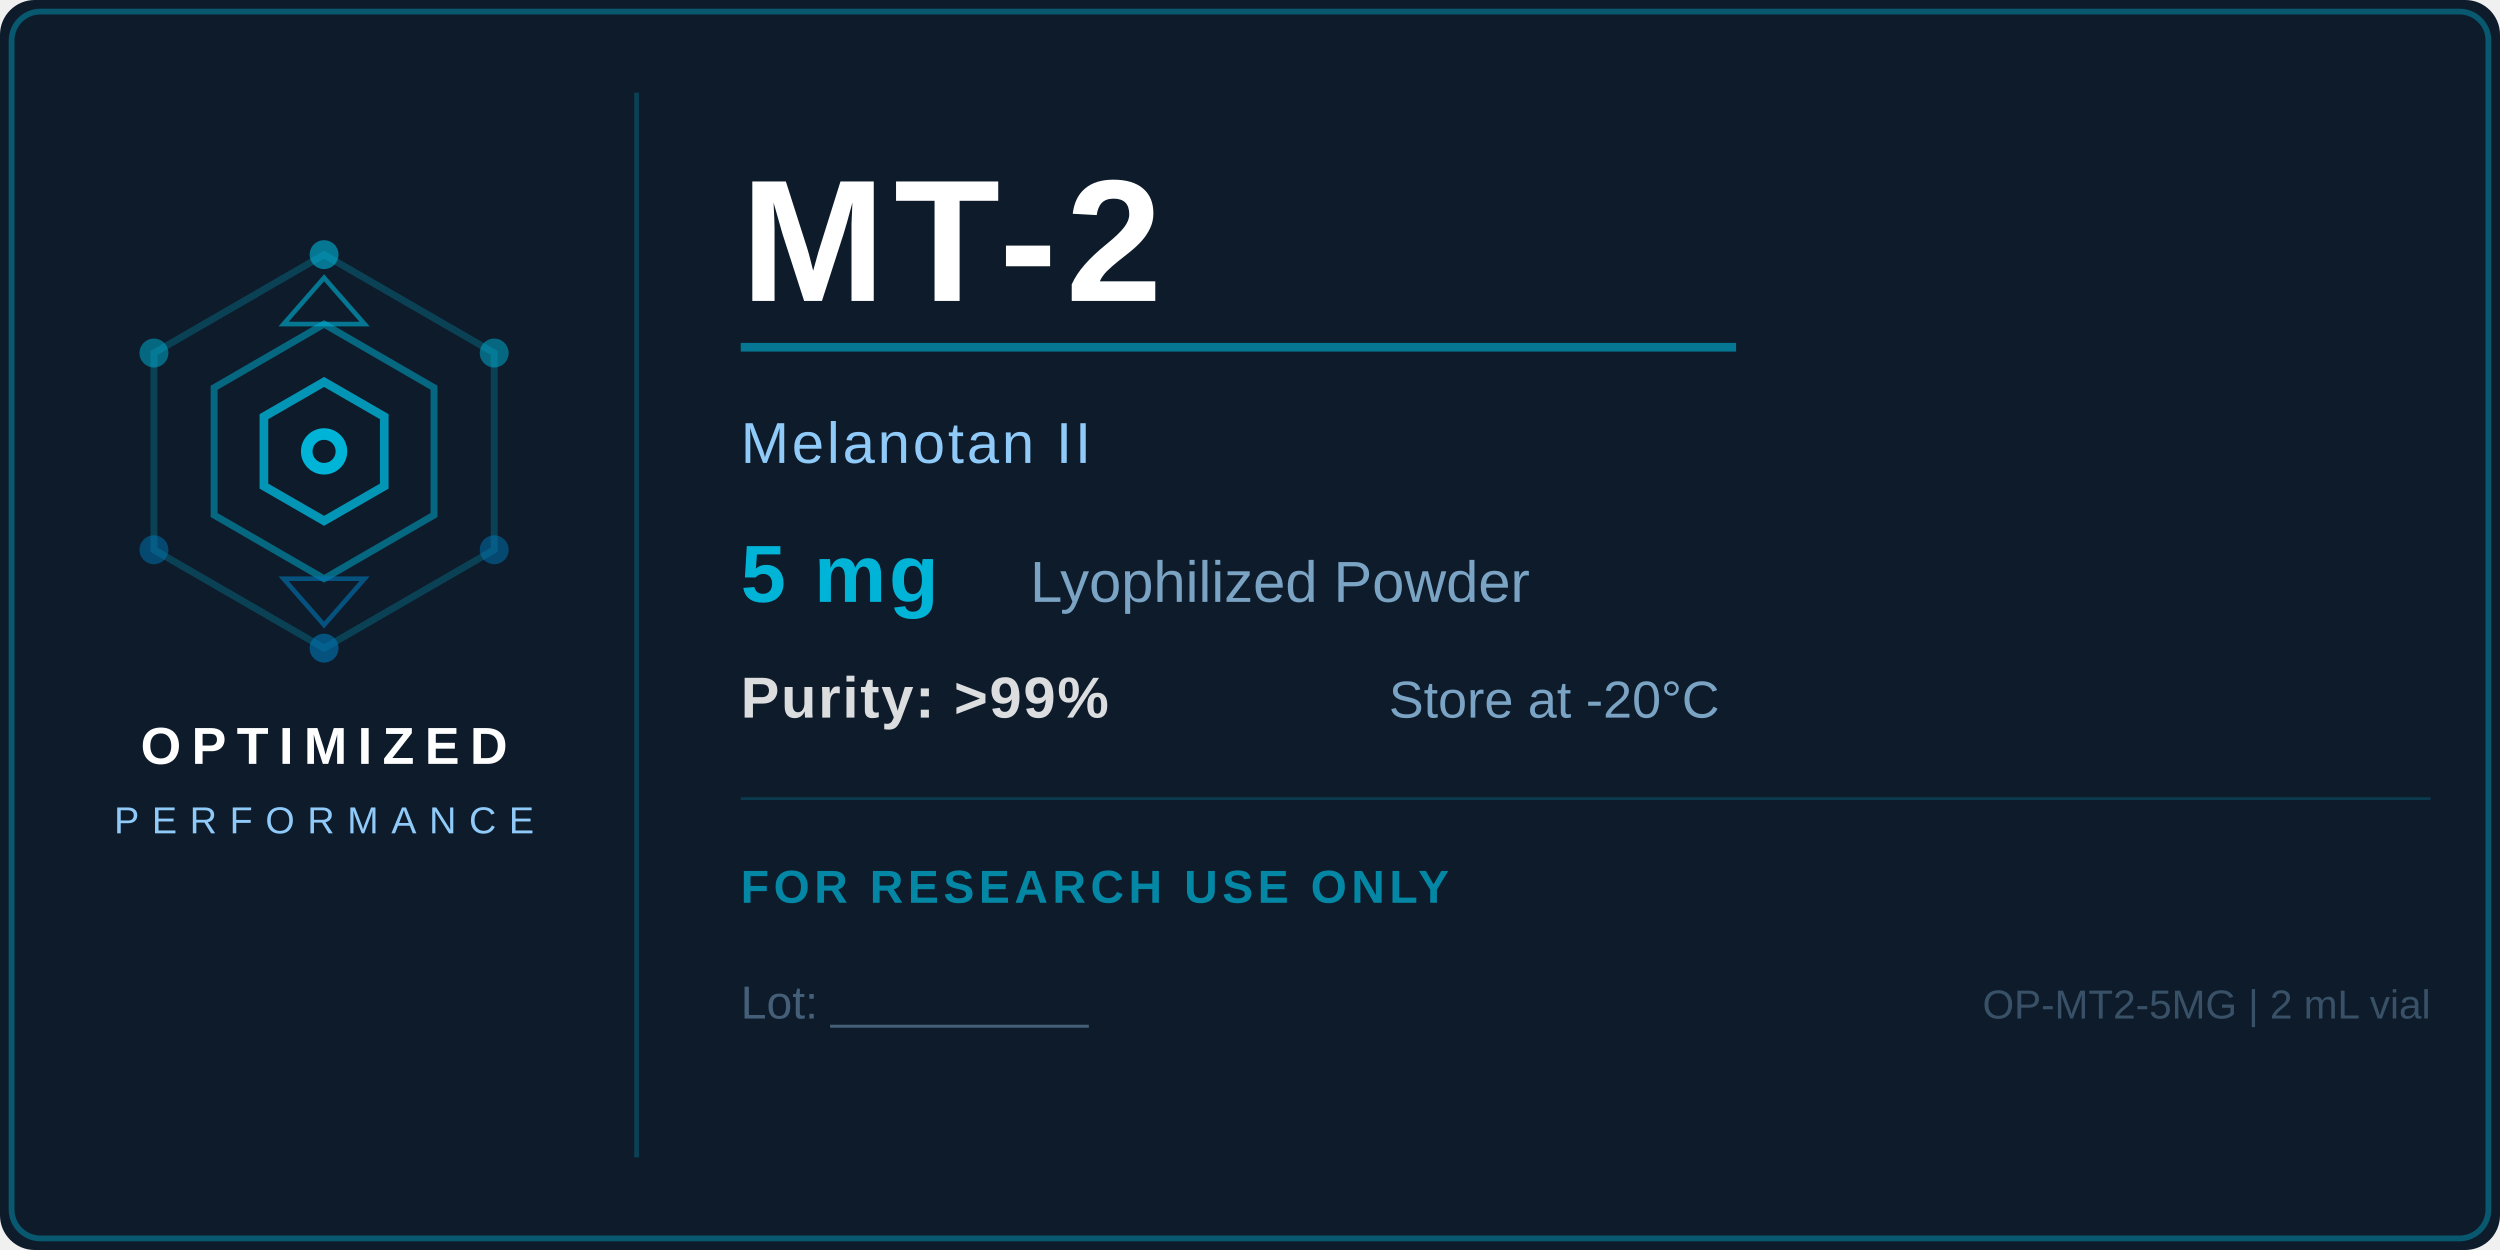
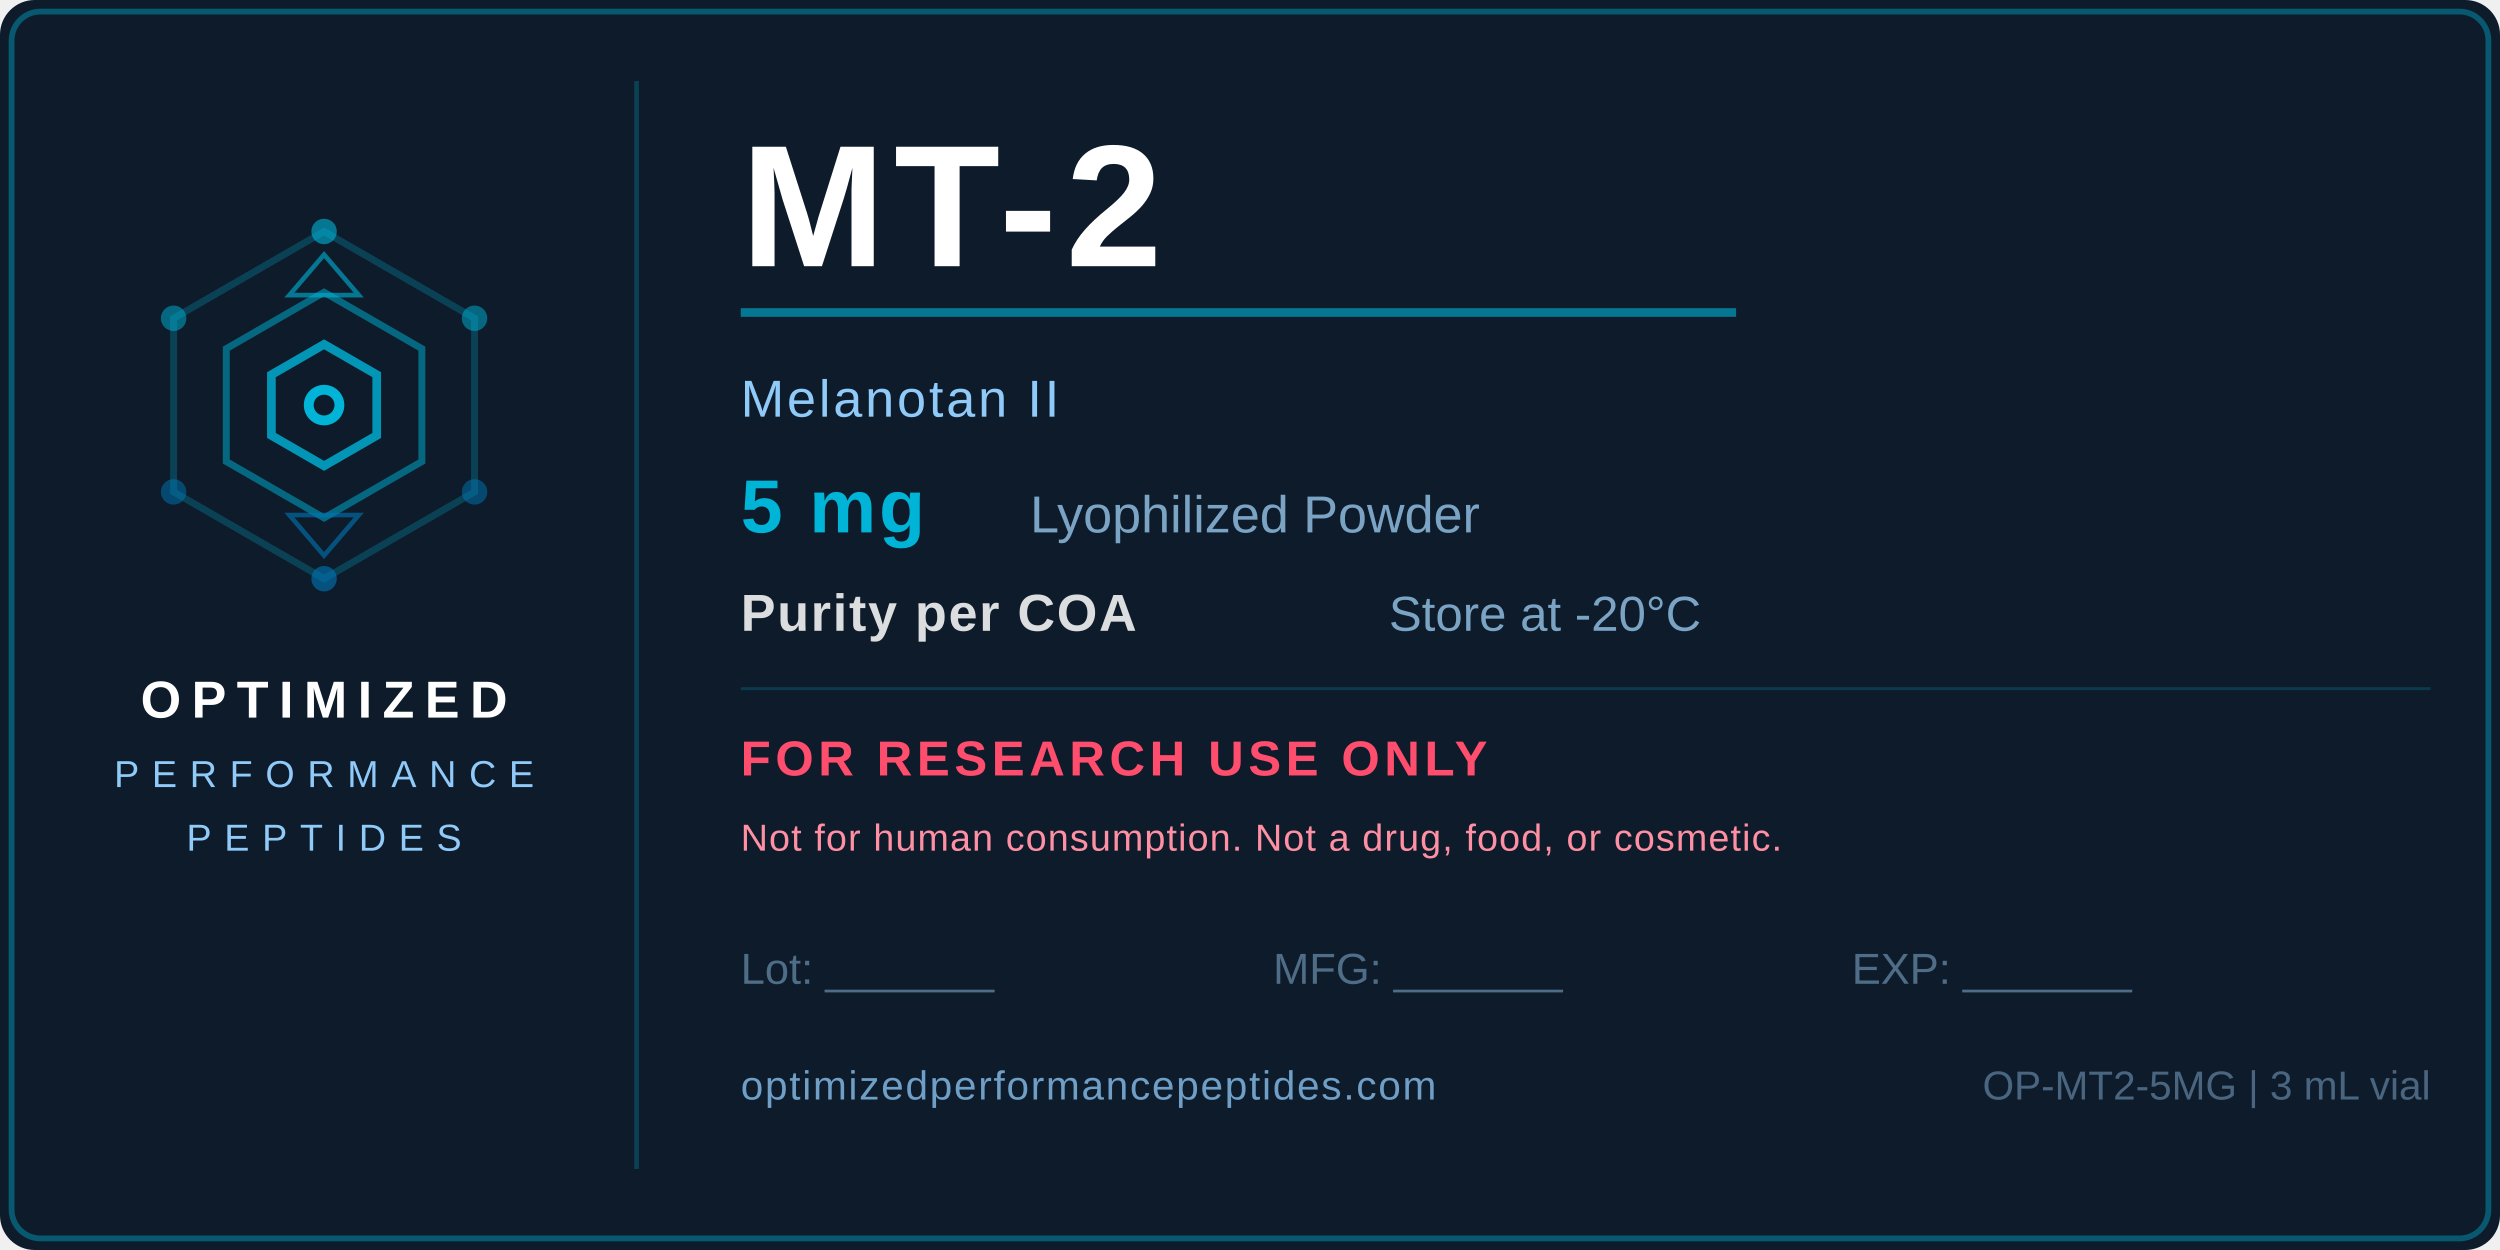
<svg xmlns="http://www.w3.org/2000/svg" width="1.5in" height="0.75in" viewBox="0 0 432 216">
  <rect x="0" y="0" width="432" height="216" rx="6" fill="#0D1B2A" />
  <rect x="2" y="2" width="428" height="212" rx="5" fill="none" stroke="#00B4D8" stroke-width="1" opacity="0.4" />
-   <line x1="110" y1="16" x2="110" y2="200" stroke="#00B4D8" stroke-width="0.8" opacity="0.25" />
-   <g transform="translate(56, 78)">
-     <polygon points="0,-34 29.4,-17 29.4,17 0,34 -29.4,17 -29.4,-17" fill="none" stroke="#00B4D8" stroke-width="1.2" opacity="0.25" />
-     <polygon points="0,-22 19,-11 19,11 0,22 -19,11 -19,-11" fill="none" stroke="#00B4D8" stroke-width="1.2" opacity="0.5" />
-     <polygon points="0,-12 10.4,-6 10.4,6 0,12 -10.4,6 -10.4,-6" fill="none" stroke="#00B4D8" stroke-width="1.5" opacity="0.8" />
-     <circle cx="0" cy="-34" r="2.5" fill="#00B4D8" opacity="0.6" />
-     <circle cx="29.4" cy="-17" r="2.5" fill="#00B4D8" opacity="0.5" />
-     <circle cx="29.4" cy="17" r="2.5" fill="#0077B6" opacity="0.5" />
-     <circle cx="0" cy="34" r="2.5" fill="#0077B6" opacity="0.6" />
-     <circle cx="-29.4" cy="17" r="2.5" fill="#0077B6" opacity="0.5" />
-     <circle cx="-29.4" cy="-17" r="2.5" fill="#00B4D8" opacity="0.5" />
-     <circle cx="0" cy="0" r="4" fill="#00B4D8" />
-     <circle cx="0" cy="0" r="2" fill="#0D1B2A" />
-     <polygon points="0,-30 7,-22 -7,-22" fill="none" stroke="#00B4D8" stroke-width="0.8" opacity="0.6" />
-     <polygon points="0,30 7,22 -7,22" fill="none" stroke="#0077B6" stroke-width="0.8" opacity="0.6" />
+   <line x1="110" y1="14" x2="110" y2="202" stroke="#00B4D8" stroke-width="0.8" opacity="0.25" />
+   <g transform="translate(56, 70)">
+     <polygon points="0,-30 26,-15 26,15 0,30 -26,15 -26,-15" fill="none" stroke="#00B4D8" stroke-width="1.2" opacity="0.25" />
+     <polygon points="0,-19.5 16.9,-9.75 16.9,9.75 0,19.5 -16.9,9.75 -16.9,-9.75" fill="none" stroke="#00B4D8" stroke-width="1.2" opacity="0.5" />
+     <polygon points="0,-10.5 9.1,-5.25 9.1,5.25 0,10.5 -9.1,5.25 -9.1,-5.25" fill="none" stroke="#00B4D8" stroke-width="1.5" opacity="0.8" />
+     <circle cx="0" cy="-30" r="2.2" fill="#00B4D8" opacity="0.6" />
+     <circle cx="26" cy="-15" r="2.2" fill="#00B4D8" opacity="0.5" />
+     <circle cx="26" cy="15" r="2.2" fill="#0077B6" opacity="0.5" />
+     <circle cx="0" cy="30" r="2.2" fill="#0077B6" opacity="0.6" />
+     <circle cx="-26" cy="15" r="2.2" fill="#0077B6" opacity="0.5" />
+     <circle cx="-26" cy="-15" r="2.2" fill="#00B4D8" opacity="0.5" />
+     <circle cx="0" cy="0" r="3.5" fill="#00B4D8" />
+     <circle cx="0" cy="0" r="1.8" fill="#0D1B2A" />
+     <polygon points="0,-26 6,-19 -6,-19" fill="none" stroke="#00B4D8" stroke-width="0.8" opacity="0.6" />
+     <polygon points="0,26 6,19 -6,19" fill="none" stroke="#0077B6" stroke-width="0.8" opacity="0.6" />
  </g>
-   <text x="56" y="132" text-anchor="middle" font-family="'Helvetica Neue', Arial, sans-serif" font-size="9" font-weight="700" fill="#FFFFFF" letter-spacing="1.8">OPTIMIZED</text>
-   <text x="56" y="144" text-anchor="middle" font-family="'Helvetica Neue', Arial, sans-serif" font-size="6.5" font-weight="400" fill="#90CAF9" letter-spacing="2.2">PERFORMANCE</text>
-   <text x="128" y="52" font-family="'Helvetica Neue', Arial, sans-serif" font-size="30" font-weight="800" fill="#FFFFFF" letter-spacing="1.5">MT-2</text>
-   <line x1="128" y1="60" x2="300" y2="60" stroke="#00B4D8" stroke-width="1.5" opacity="0.6" />
-   <text x="128" y="80" font-family="'Helvetica Neue', Arial, sans-serif" font-size="10" font-weight="400" fill="#90CAF9" letter-spacing="0.5">Melanotan II</text>
-   <text x="128" y="104" font-family="'Helvetica Neue', Arial, sans-serif" font-size="14" font-weight="700" fill="#00B4D8" letter-spacing="0.5">5 mg</text>
-   <text x="178" y="104" font-family="'Helvetica Neue', Arial, sans-serif" font-size="10" font-weight="400" fill="#7BA3C4">Lyophilized Powder</text>
-   <text x="128" y="124" font-family="'Helvetica Neue', Arial, sans-serif" font-size="10" font-weight="600" fill="#FFFFFF" opacity="0.85" letter-spacing="0.3">Purity: &gt;99%</text>
-   <text x="240" y="124" font-family="'Helvetica Neue', Arial, sans-serif" font-size="9" font-weight="400" fill="#7BA3C4">Store at -20°C</text>
-   <line x1="128" y1="138" x2="420" y2="138" stroke="#00B4D8" stroke-width="0.5" opacity="0.2" />
-   <text x="128" y="156" font-family="'Helvetica Neue', Arial, sans-serif" font-size="8" font-weight="600" fill="#00B4D8" opacity="0.7" letter-spacing="0.8">FOR RESEARCH USE ONLY</text>
-   <text x="128" y="176" font-family="'Helvetica Neue', Arial, sans-serif" font-size="8" font-weight="400" fill="#7BA3C4" opacity="0.5">Lot: __________</text>
-   <text x="420" y="176" text-anchor="end" font-family="'Helvetica Neue', Arial, sans-serif" font-size="7" font-weight="400" fill="#7BA3C4" opacity="0.4">OP-MT2-5MG | 2 mL vial</text>
+   <text x="56" y="124" text-anchor="middle" font-family="'Helvetica Neue', Arial, sans-serif" font-size="9" font-weight="700" fill="#FFFFFF" letter-spacing="1.8">OPTIMIZED</text>
+   <text x="56" y="136" text-anchor="middle" font-family="'Helvetica Neue', Arial, sans-serif" font-size="6.5" font-weight="400" fill="#90CAF9" letter-spacing="2.2">PERFORMANCE</text>
+   <text x="56" y="147" text-anchor="middle" font-family="'Helvetica Neue', Arial, sans-serif" font-size="6.5" font-weight="400" fill="#90CAF9" letter-spacing="2.2">PEPTIDES</text>
+   <text x="128" y="46" font-family="'Helvetica Neue', Arial, sans-serif" font-size="30" font-weight="800" fill="#FFFFFF" letter-spacing="1.5">MT-2</text>
+   <line x1="128" y1="54" x2="300" y2="54" stroke="#00B4D8" stroke-width="1.5" opacity="0.6" />
+   <text x="128" y="72" font-family="'Helvetica Neue', Arial, sans-serif" font-size="9" font-weight="400" fill="#90CAF9" letter-spacing="0.5">Melanotan II</text>
+   <text x="128" y="92" font-family="'Helvetica Neue', Arial, sans-serif" font-size="13" font-weight="700" fill="#00B4D8" letter-spacing="0.5">5 mg</text>
+   <text x="178" y="92" font-family="'Helvetica Neue', Arial, sans-serif" font-size="9" font-weight="400" fill="#7BA3C4">Lyophilized Powder</text>
+   <text x="128" y="109" font-family="'Helvetica Neue', Arial, sans-serif" font-size="9" font-weight="600" fill="#FFFFFF" opacity="0.85" letter-spacing="0.3">Purity per COA</text>
+   <text x="240" y="109" font-family="'Helvetica Neue', Arial, sans-serif" font-size="8.5" font-weight="400" fill="#7BA3C4">Store at -20°C</text>
+   <line x1="128" y1="119" x2="420" y2="119" stroke="#00B4D8" stroke-width="0.5" opacity="0.2" />
+   <text x="128" y="134" font-family="'Helvetica Neue', Arial, sans-serif" font-size="8.5" font-weight="700" fill="#FF4D6D" letter-spacing="0.8">FOR RESEARCH USE ONLY</text>
+   <text x="128" y="147" font-family="'Helvetica Neue', Arial, sans-serif" font-size="6.5" font-weight="500" fill="#FF8FA3" letter-spacing="0.2">Not for human consumption. Not a drug, food, or cosmetic.</text>
+   <text x="128" y="170" font-family="'Helvetica Neue', Arial, sans-serif" font-size="7.5" font-weight="400" fill="#7BA3C4" opacity="0.6">Lot: _______</text>
+   <text x="220" y="170" font-family="'Helvetica Neue', Arial, sans-serif" font-size="7.5" font-weight="400" fill="#7BA3C4" opacity="0.6">MFG: _______</text>
+   <text x="320" y="170" font-family="'Helvetica Neue', Arial, sans-serif" font-size="7.5" font-weight="400" fill="#7BA3C4" opacity="0.6">EXP: _______</text>
+   <text x="128" y="190" font-family="'Helvetica Neue', Arial, sans-serif" font-size="7" font-weight="500" fill="#90CAF9" opacity="0.75" letter-spacing="0.3">optimizedperformancepeptides.com</text>
+   <text x="420" y="190" text-anchor="end" font-family="'Helvetica Neue', Arial, sans-serif" font-size="7" font-weight="400" fill="#7BA3C4" opacity="0.55">OP-MT2-5MG | 3 mL vial</text>
</svg>
